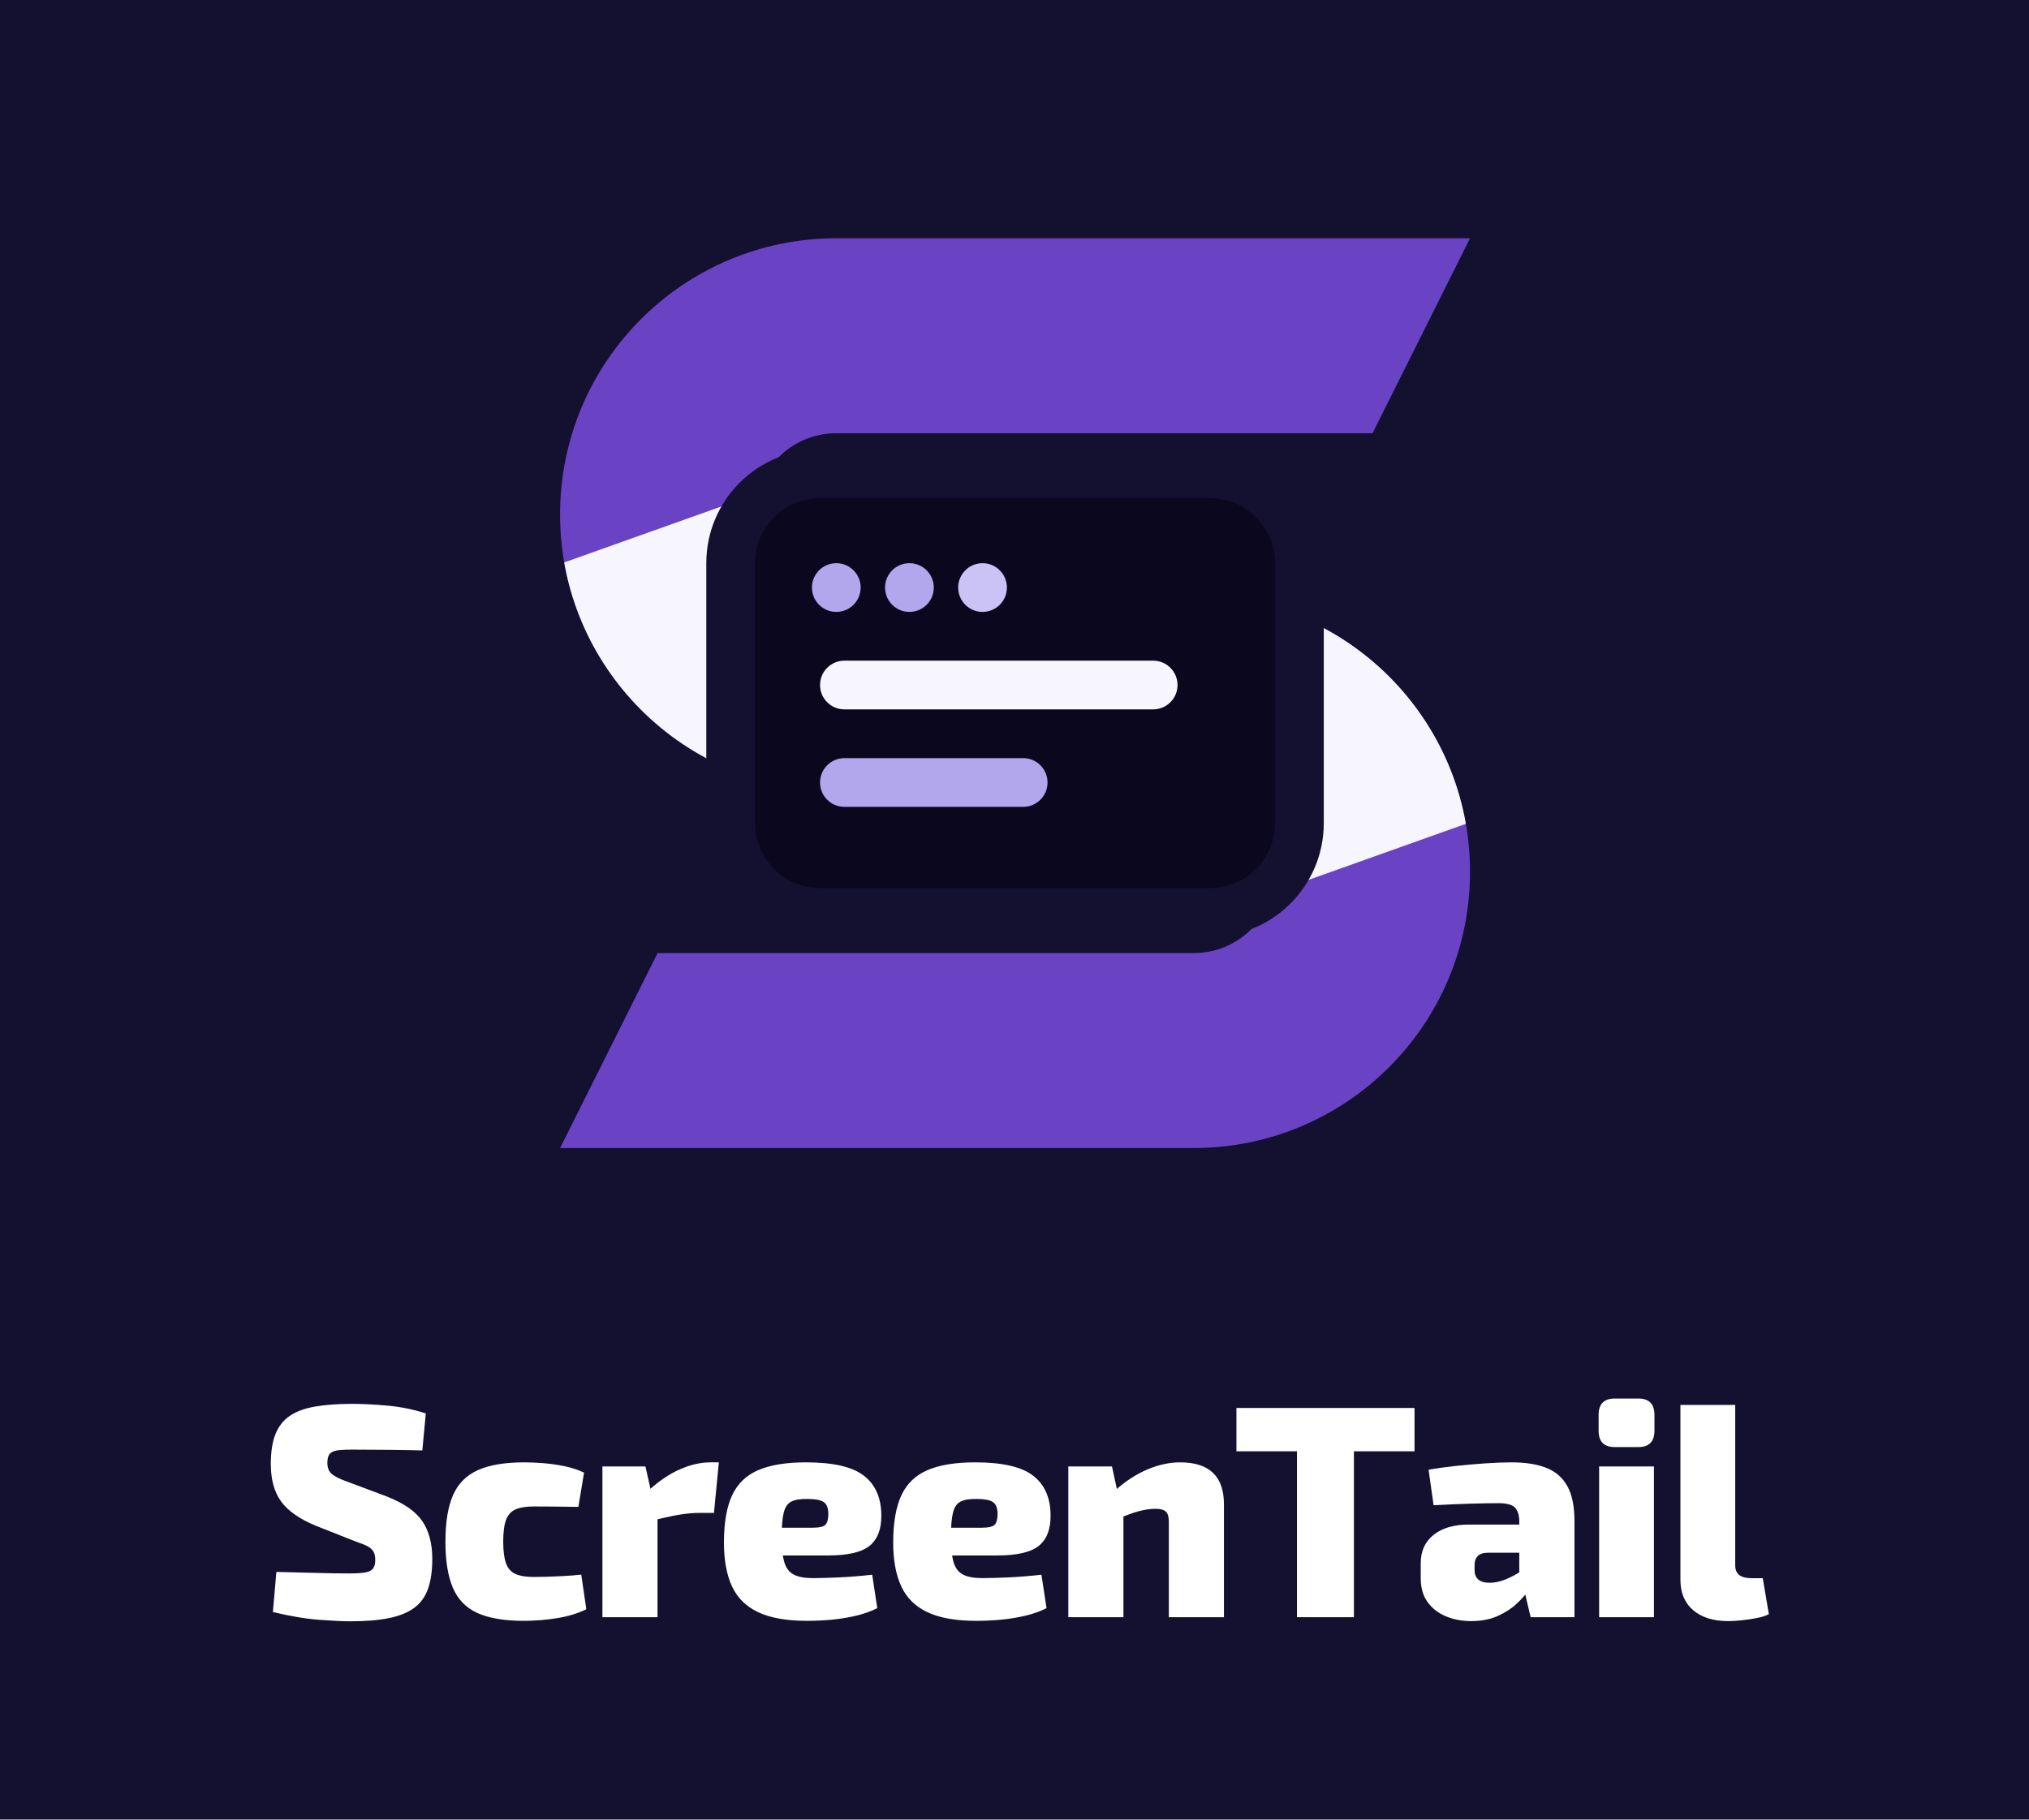
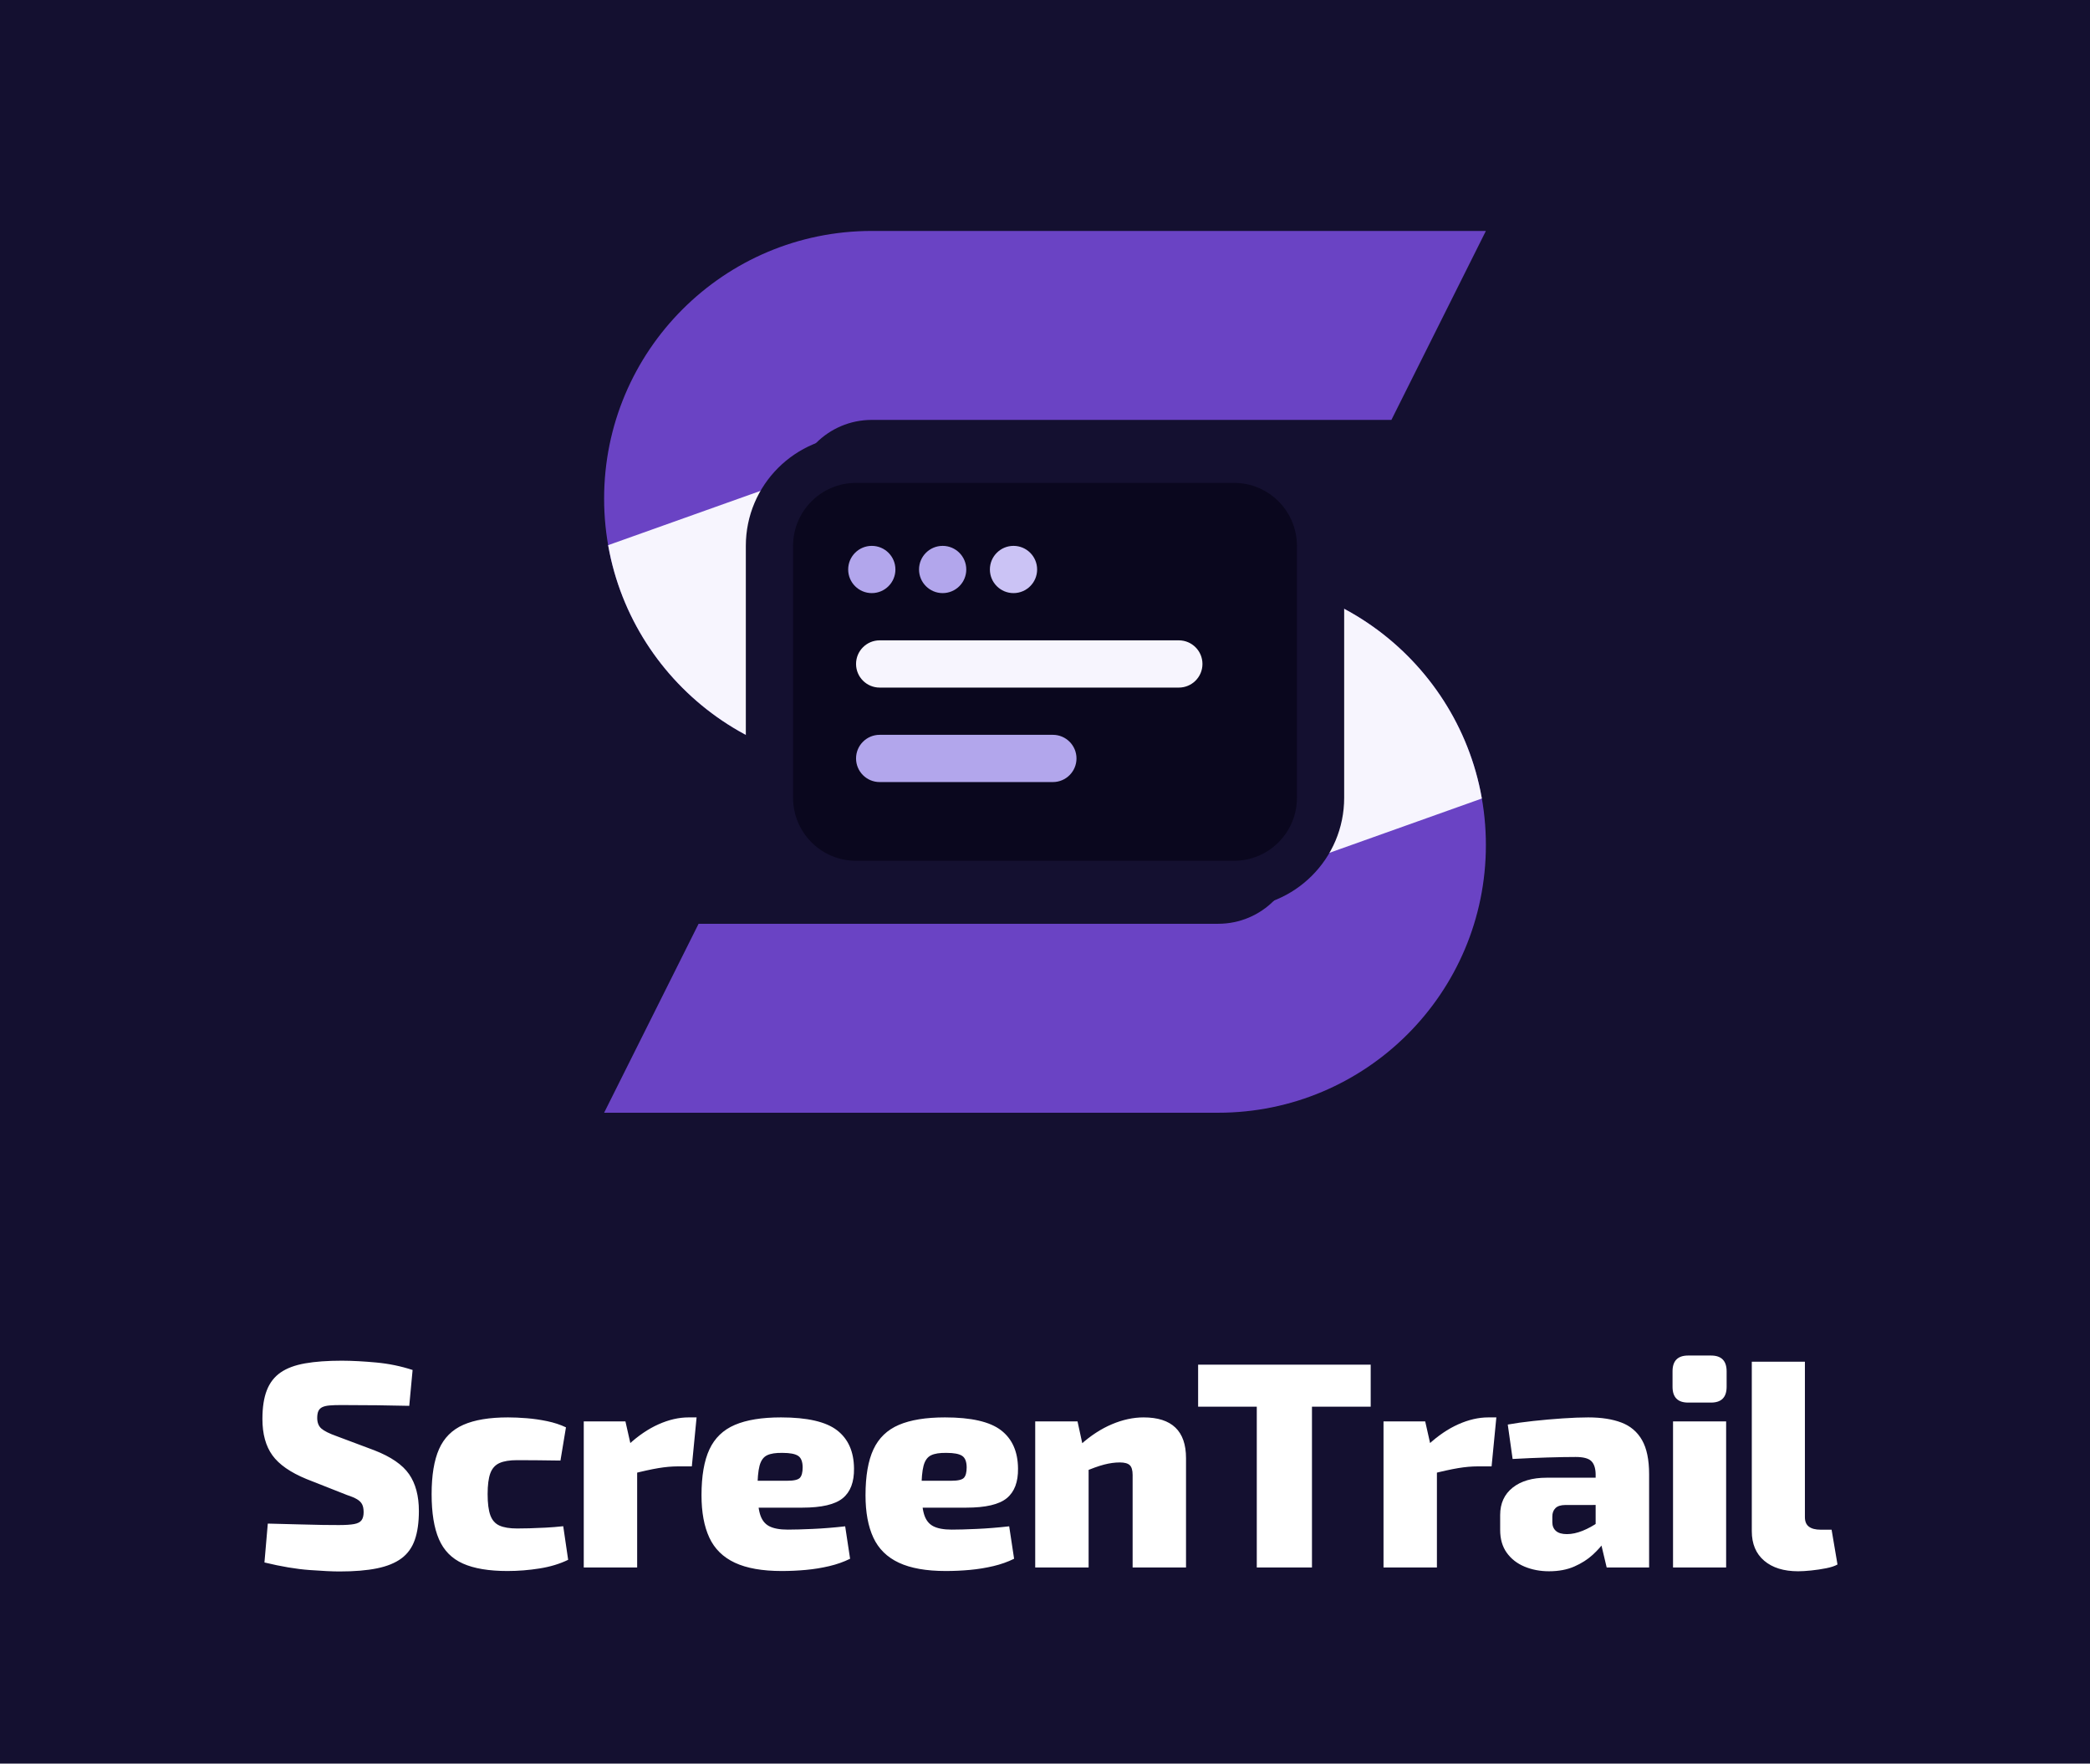
- <svg xmlns="http://www.w3.org/2000/svg" viewBox="0 0 187.3 168" role="img" aria-label="ScreenTail logo, stacked, on navy">
+ <svg xmlns="http://www.w3.org/2000/svg" viewBox="0 0 199.1 168" role="img" aria-label="ScreenTrail logo, stacked, on navy">
  <defs>
    <mask id="klvn" maskUnits="userSpaceOnUse" x="-4" y="-4" width="72" height="72">
      <rect x="-4" y="-4" width="72" height="72" fill="#fff" />
      <rect x="13" y="17" width="38" height="30" rx="7" fill="#000" />
    </mask>
    <clipPath id="ulvn">
      <path d="M16.17 19.71 L-10.04 29.05 L-8 64 L44 64 L44 19.71 Z" />
    </clipPath>
  </defs>
-   <rect width="187.3" height="168" fill="#141030" />
-   <g transform="translate(45.7 16) scale(1.5)">
+   <rect width="199.1" height="168" fill="#141030" />
+   <g transform="translate(51.55 16) scale(1.5)">
    <g mask="url(#klvn)">
      <g>
        <path d="M60 4 L54 16 H21 A5 5 0 0 0 21 26 H32 V38 H21 A17 17 0 0 1 21 4 Z" fill="#6A43C4" />
        <path d="M60 4 L54 16 H21 A5 5 0 0 0 21 26 H32 V38 H21 A17 17 0 0 1 21 4 Z" fill="#F7F5FE" clip-path="url(#ulvn)" />
      </g>
      <g transform="rotate(180 32 32)">
        <path d="M60 4 L54 16 H21 A5 5 0 0 0 21 26 H32 V38 H21 A17 17 0 0 1 21 4 Z" fill="#6A43C4" />
        <path d="M60 4 L54 16 H21 A5 5 0 0 0 21 26 H32 V38 H21 A17 17 0 0 1 21 4 Z" fill="#F7F5FE" clip-path="url(#ulvn)" />
      </g>
    </g>
    <rect x="16" y="20" width="32" height="24" rx="4" fill="#0A071E" />
    <circle cx="21.0" cy="25.5" r="1.5" fill="#B2A6EC" />
    <circle cx="25.5" cy="25.5" r="1.5" fill="#B2A6EC" />
    <circle cx="30.0" cy="25.5" r="1.5" fill="#CBC3F5" />
    <rect x="20" y="30" width="22" height="3" rx="1.5" fill="#F7F5FE" />
    <rect x="20" y="36" width="14" height="3" rx="1.5" fill="#B2A6EC" />
  </g>
  <g transform="translate(24.0 149.32) scale(0.028)">
    <path d="M306.07 -703.547Q358.938 -703.32 422.926 -697.387Q486.914 -691.453 546.648 -671.945L535.234 -549.938Q490.688 -551.164 427.473 -551.891Q364.258 -552.617 303.109 -552.617Q280.031 -552.617 264.359 -551.277Q248.688 -549.938 239.422 -545.465Q230.156 -540.992 226.137 -532.254Q222.117 -523.516 222.117 -508.719Q222.117 -484.977 236.43 -472.531Q250.742 -460.086 288.234 -446.766L416.633 -398.617Q501.273 -365.695 534.641 -317.422Q568.008 -269.148 568.008 -192.242Q568.008 -133.789 554.121 -94.082Q540.234 -54.375 508.754 -31.008Q477.273 -7.641 425.539 2.953Q373.805 13.547 297.562 13.547Q262.789 13.547 195.527 8.613Q128.266 3.68 42.57 -17.055L53.984 -149.344Q113.758 -148.117 160.586 -146.617Q207.414 -145.117 241.535 -144.73Q275.656 -144.344 295.922 -144.344Q329.586 -144.344 347.711 -147.703Q365.836 -151.062 372.922 -160.754Q380.008 -170.445 380.008 -188.055Q380.008 -204.852 374.875 -214.863Q369.742 -224.875 357.59 -232.121Q345.438 -239.367 323.945 -246.367L185.586 -300.93Q103.625 -334.625 69.645 -381.625Q35.664 -428.625 35.664 -505.305Q35.664 -564.531 50.711 -602.965Q65.758 -641.398 97.512 -663.379Q129.266 -685.359 180.934 -694.453Q232.602 -703.547 306.07 -703.547ZM871.188 -510.602Q900.148 -510.602 934.883 -507.828Q969.617 -505.055 1004.691 -497.734Q1039.766 -490.414 1068.406 -476.773L1049.672 -363.766Q1005.07 -364.445 968.957 -364.785Q932.844 -365.125 902.203 -365.125Q864.312 -365.125 842.301 -355.312Q820.289 -345.5 811.09 -320.582Q801.891 -295.664 801.891 -249.414Q801.891 -203.164 811.09 -177.746Q820.289 -152.328 842.301 -142.516Q864.312 -132.703 902.203 -132.703Q918.75 -132.703 943.91 -133.316Q969.07 -133.93 999.277 -135.543Q1029.484 -137.156 1059.125 -140.383L1075.859 -26.148Q1033.445 -5.414 978.73 3.293Q924.016 12.0 869.414 12.0Q774.586 12.0 717.785 -13.387Q660.984 -38.773 636.164 -96.32Q611.344 -153.867 611.344 -249.414Q611.344 -345.734 636.664 -402.895Q661.984 -460.055 719.172 -485.328Q776.359 -510.602 871.188 -510.602ZM1270.727 -497.055 1293.328 -397.094 1310.609 -384.414V0.0H1128.93V-497.055ZM1512.82 -510.602 1496.633 -343.977H1449.297Q1418.672 -343.977 1383.02 -338.078Q1347.367 -332.18 1291.555 -317.969L1280.688 -417.375Q1330.82 -463.695 1383.387 -487.148Q1435.953 -510.602 1485.406 -510.602ZM1799.977 -510.602Q1933.953 -510.602 1990.801 -466.734Q2047.648 -422.867 2048.422 -336.906Q2049.422 -268.039 2010.207 -235.793Q1970.992 -203.547 1872.094 -203.547H1599.695V-295.07H1821.477Q1855.25 -295.07 1864.477 -305.195Q1873.703 -315.32 1873.703 -340.773Q1873.477 -369.984 1858.078 -379.93Q1842.68 -389.875 1805.523 -389.875Q1771.086 -390.648 1752.574 -381.723Q1734.062 -372.797 1726.977 -345.898Q1719.891 -319.0 1719.891 -264.695Q1719.891 -211.445 1728.43 -182.047Q1736.969 -152.648 1759.367 -140.742Q1781.766 -128.836 1823.07 -128.836Q1855.109 -128.836 1907.797 -131.176Q1960.484 -133.516 2018.367 -140.062L2035.102 -29.695Q2002.82 -13.734 1964.293 -4.641Q1925.766 4.453 1884.852 8.227Q1843.938 12.0 1802.789 12.0Q1703.32 12.0 1643.039 -16.207Q1582.758 -44.414 1556.164 -101.688Q1529.57 -158.961 1529.57 -245.773Q1529.57 -344.094 1556.551 -401.914Q1583.531 -459.734 1643.086 -485.168Q1702.641 -510.602 1799.977 -510.602ZM2357.977 -510.602Q2491.953 -510.602 2548.801 -466.734Q2605.648 -422.867 2606.422 -336.906Q2607.422 -268.039 2568.207 -235.793Q2528.992 -203.547 2430.094 -203.547H2157.695V-295.07H2379.477Q2413.25 -295.07 2422.477 -305.195Q2431.703 -315.32 2431.703 -340.773Q2431.477 -369.984 2416.078 -379.93Q2400.68 -389.875 2363.523 -389.875Q2329.086 -390.648 2310.574 -381.723Q2292.062 -372.797 2284.977 -345.898Q2277.891 -319.0 2277.891 -264.695Q2277.891 -211.445 2286.43 -182.047Q2294.969 -152.648 2317.367 -140.742Q2339.766 -128.836 2381.07 -128.836Q2413.109 -128.836 2465.797 -131.176Q2518.484 -133.516 2576.367 -140.062L2593.102 -29.695Q2560.82 -13.734 2522.293 -4.641Q2483.766 4.453 2442.852 8.227Q2401.938 12.0 2360.789 12.0Q2261.32 12.0 2201.039 -16.207Q2140.758 -44.414 2114.164 -101.688Q2087.57 -158.961 2087.57 -245.773Q2087.57 -344.094 2114.551 -401.914Q2141.531 -459.734 2201.086 -485.168Q2260.641 -510.602 2357.977 -510.602ZM3033.633 -510.602Q3178.008 -510.602 3178.008 -371.961V0.0H2996.328V-314.703Q2996.328 -338.953 2986.516 -348.172Q2976.703 -357.391 2952.625 -357.391Q2927.734 -357.391 2899.363 -350.086Q2870.992 -342.781 2827.555 -324.117L2818.914 -417.602Q2870.5 -463.922 2925.727 -487.262Q2980.953 -510.602 3033.633 -510.602ZM2808.859 -497.055 2830.555 -397.094 2846.609 -384.414V0.0H2664.93V-497.055Z" fill="#FFFFFF" />
-     <path transform="translate(3206 0)" d="M400.516 -690.0V0.0H212.742V-690.0ZM600.312 -690.0V-547.031H13.172V-690.0ZM920.336 -510.602Q987.484 -510.602 1033.492 -493.008Q1079.5 -475.414 1103.527 -433.293Q1127.555 -391.172 1127.555 -317.477V0.0H983.211L957.836 -106.773L945.648 -124.734V-318.25Q944.875 -348.555 930.562 -362.254Q916.25 -375.953 877.586 -375.953Q838.812 -375.953 782.086 -374.273Q725.359 -372.594 663.172 -369.141L646.664 -486.281Q683.758 -493.055 733.539 -498.441Q783.32 -503.828 833.055 -507.215Q882.789 -510.602 920.336 -510.602ZM1055.844 -305.414 1054.844 -212.797 841.953 -212.57Q819.328 -212.344 808.809 -201.805Q798.289 -191.266 798.289 -173.414V-154.016Q798.289 -135.352 810.488 -124.426Q822.688 -113.5 847.992 -113.5Q872.898 -113.5 901.051 -124.773Q929.203 -136.047 955.922 -154.953Q982.641 -173.859 1002.586 -196.258V-132.484Q994.68 -116.164 978.434 -91.863Q962.188 -67.562 936.008 -43.488Q909.828 -19.414 873.008 -3.273Q836.188 12.867 786.906 12.867Q741.586 12.867 703.559 -3.02Q665.531 -18.906 643.164 -50.18Q620.797 -81.453 620.797 -127.773V-178.453Q620.797 -237.773 663.258 -271.594Q705.719 -305.414 779.0 -305.414ZM1389.609 -497.055V0.0H1208.93V-497.055ZM1338.219 -721.07Q1391.289 -721.07 1391.289 -667.227V-614.867Q1391.289 -561.023 1338.219 -561.023H1260.32Q1207.25 -561.023 1207.25 -614.867V-667.227Q1207.25 -721.07 1260.32 -721.07ZM1657.609 -700.0V-171.125Q1657.609 -149.18 1671.242 -138.867Q1684.875 -128.555 1711.461 -128.555H1748.406L1768.461 -10.188Q1754.82 -2.32 1729.812 2.613Q1704.805 7.547 1678.797 10.207Q1652.789 12.867 1634.602 12.867Q1561.266 12.867 1519.098 -23.0Q1476.93 -58.867 1476.93 -123.508V-700.0Z" fill="#FFFFFF" />
+     <path transform="translate(3206 0)" d="M400.516 -690.0V0.0H212.742V-690.0ZM600.312 -690.0V-547.031H13.172V-690.0ZM785.727 -497.055 808.328 -397.094 825.609 -384.414V0.0H643.93V-497.055ZM1027.82 -510.602 1011.633 -343.977H964.297Q933.672 -343.977 898.02 -338.078Q862.367 -332.18 806.555 -317.969L795.688 -417.375Q845.82 -463.695 898.387 -487.148Q950.953 -510.602 1000.406 -510.602ZM1340.336 -510.602Q1407.484 -510.602 1453.492 -493.008Q1499.5 -475.414 1523.527 -433.293Q1547.555 -391.172 1547.555 -317.477V0.0H1403.211L1377.836 -106.773L1365.648 -124.734V-318.25Q1364.875 -348.555 1350.562 -362.254Q1336.25 -375.953 1297.586 -375.953Q1258.812 -375.953 1202.086 -374.273Q1145.359 -372.594 1083.172 -369.141L1066.664 -486.281Q1103.758 -493.055 1153.539 -498.441Q1203.32 -503.828 1253.055 -507.215Q1302.789 -510.602 1340.336 -510.602ZM1475.844 -305.414 1474.844 -212.797 1261.953 -212.57Q1239.328 -212.344 1228.809 -201.805Q1218.289 -191.266 1218.289 -173.414V-154.016Q1218.289 -135.352 1230.488 -124.426Q1242.688 -113.5 1267.992 -113.5Q1292.898 -113.5 1321.051 -124.773Q1349.203 -136.047 1375.922 -154.953Q1402.641 -173.859 1422.586 -196.258V-132.484Q1414.68 -116.164 1398.434 -91.863Q1382.188 -67.562 1356.008 -43.488Q1329.828 -19.414 1293.008 -3.273Q1256.188 12.867 1206.906 12.867Q1161.586 12.867 1123.559 -3.02Q1085.531 -18.906 1063.164 -50.18Q1040.797 -81.453 1040.797 -127.773V-178.453Q1040.797 -237.773 1083.258 -271.594Q1125.719 -305.414 1199.0 -305.414ZM1809.609 -497.055V0.0H1628.93V-497.055ZM1758.219 -721.07Q1811.289 -721.07 1811.289 -667.227V-614.867Q1811.289 -561.023 1758.219 -561.023H1680.32Q1627.25 -561.023 1627.25 -614.867V-667.227Q1627.25 -721.07 1680.32 -721.07ZM2077.609 -700.0V-171.125Q2077.609 -149.18 2091.242 -138.867Q2104.875 -128.555 2131.461 -128.555H2168.406L2188.461 -10.188Q2174.82 -2.32 2149.812 2.613Q2124.805 7.547 2098.797 10.207Q2072.789 12.867 2054.602 12.867Q1981.266 12.867 1939.098 -23.0Q1896.93 -58.867 1896.93 -123.508V-700.0Z" fill="#FFFFFF" />
  </g>
</svg>
